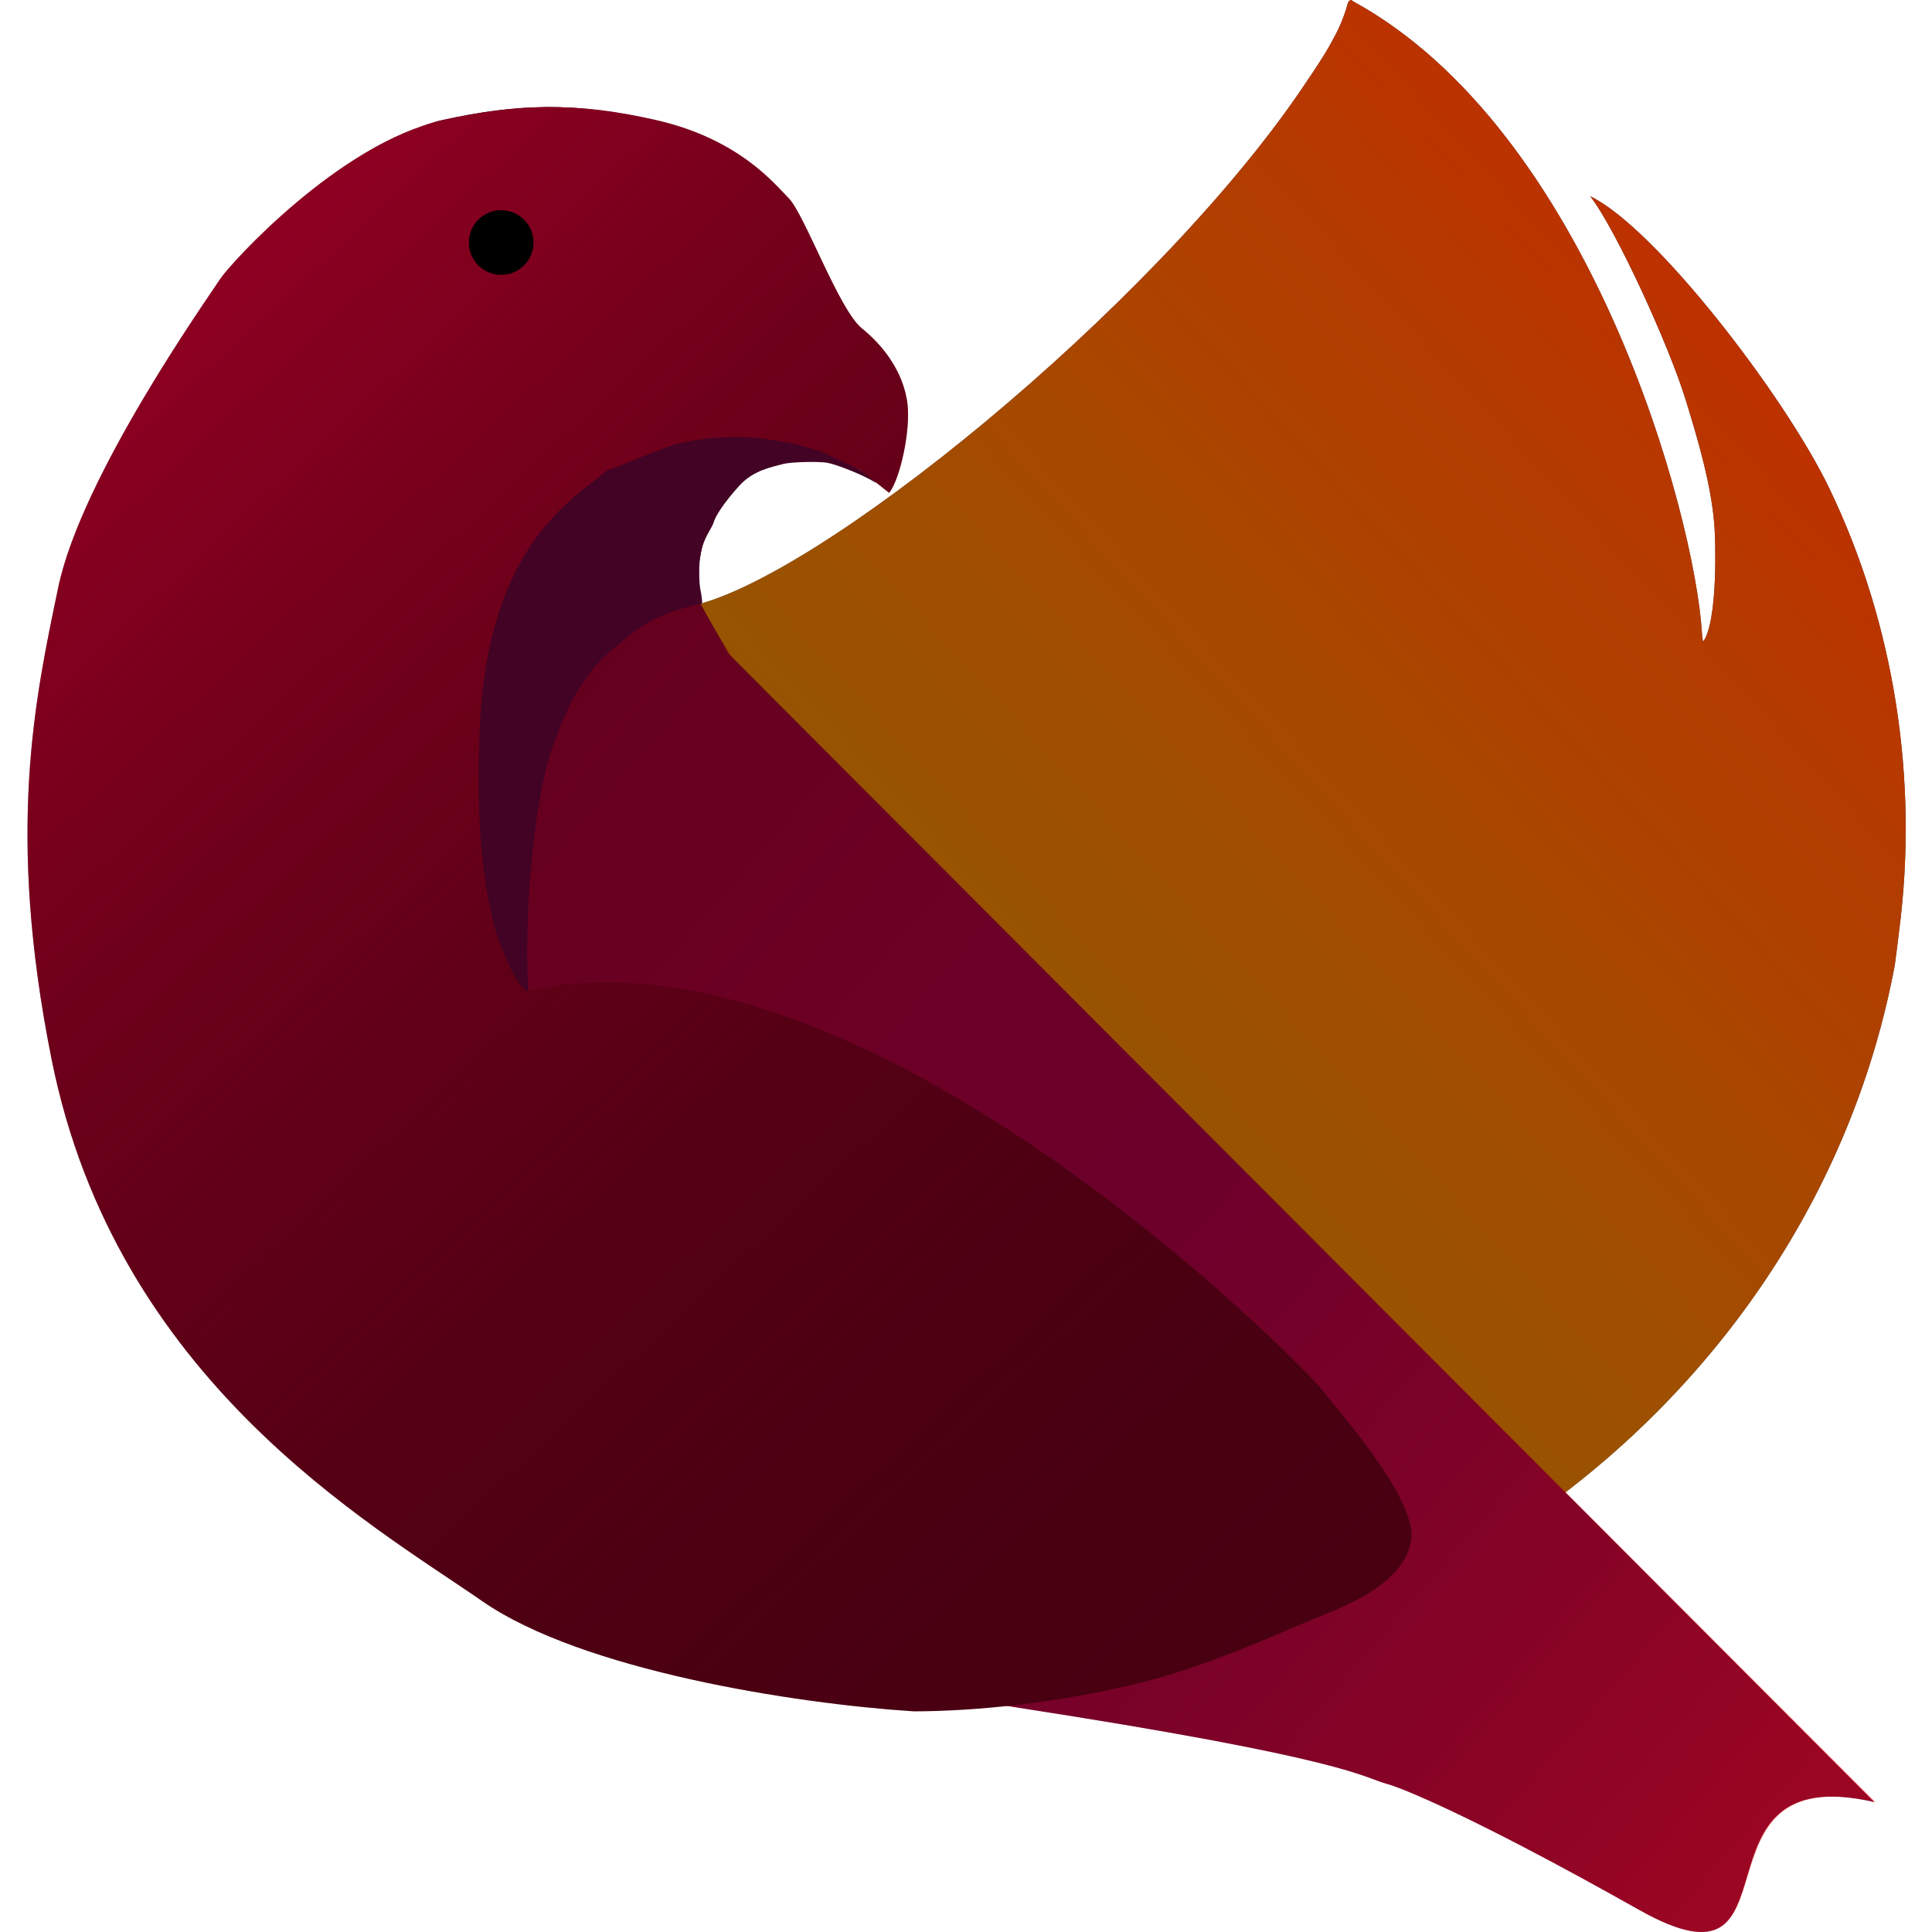
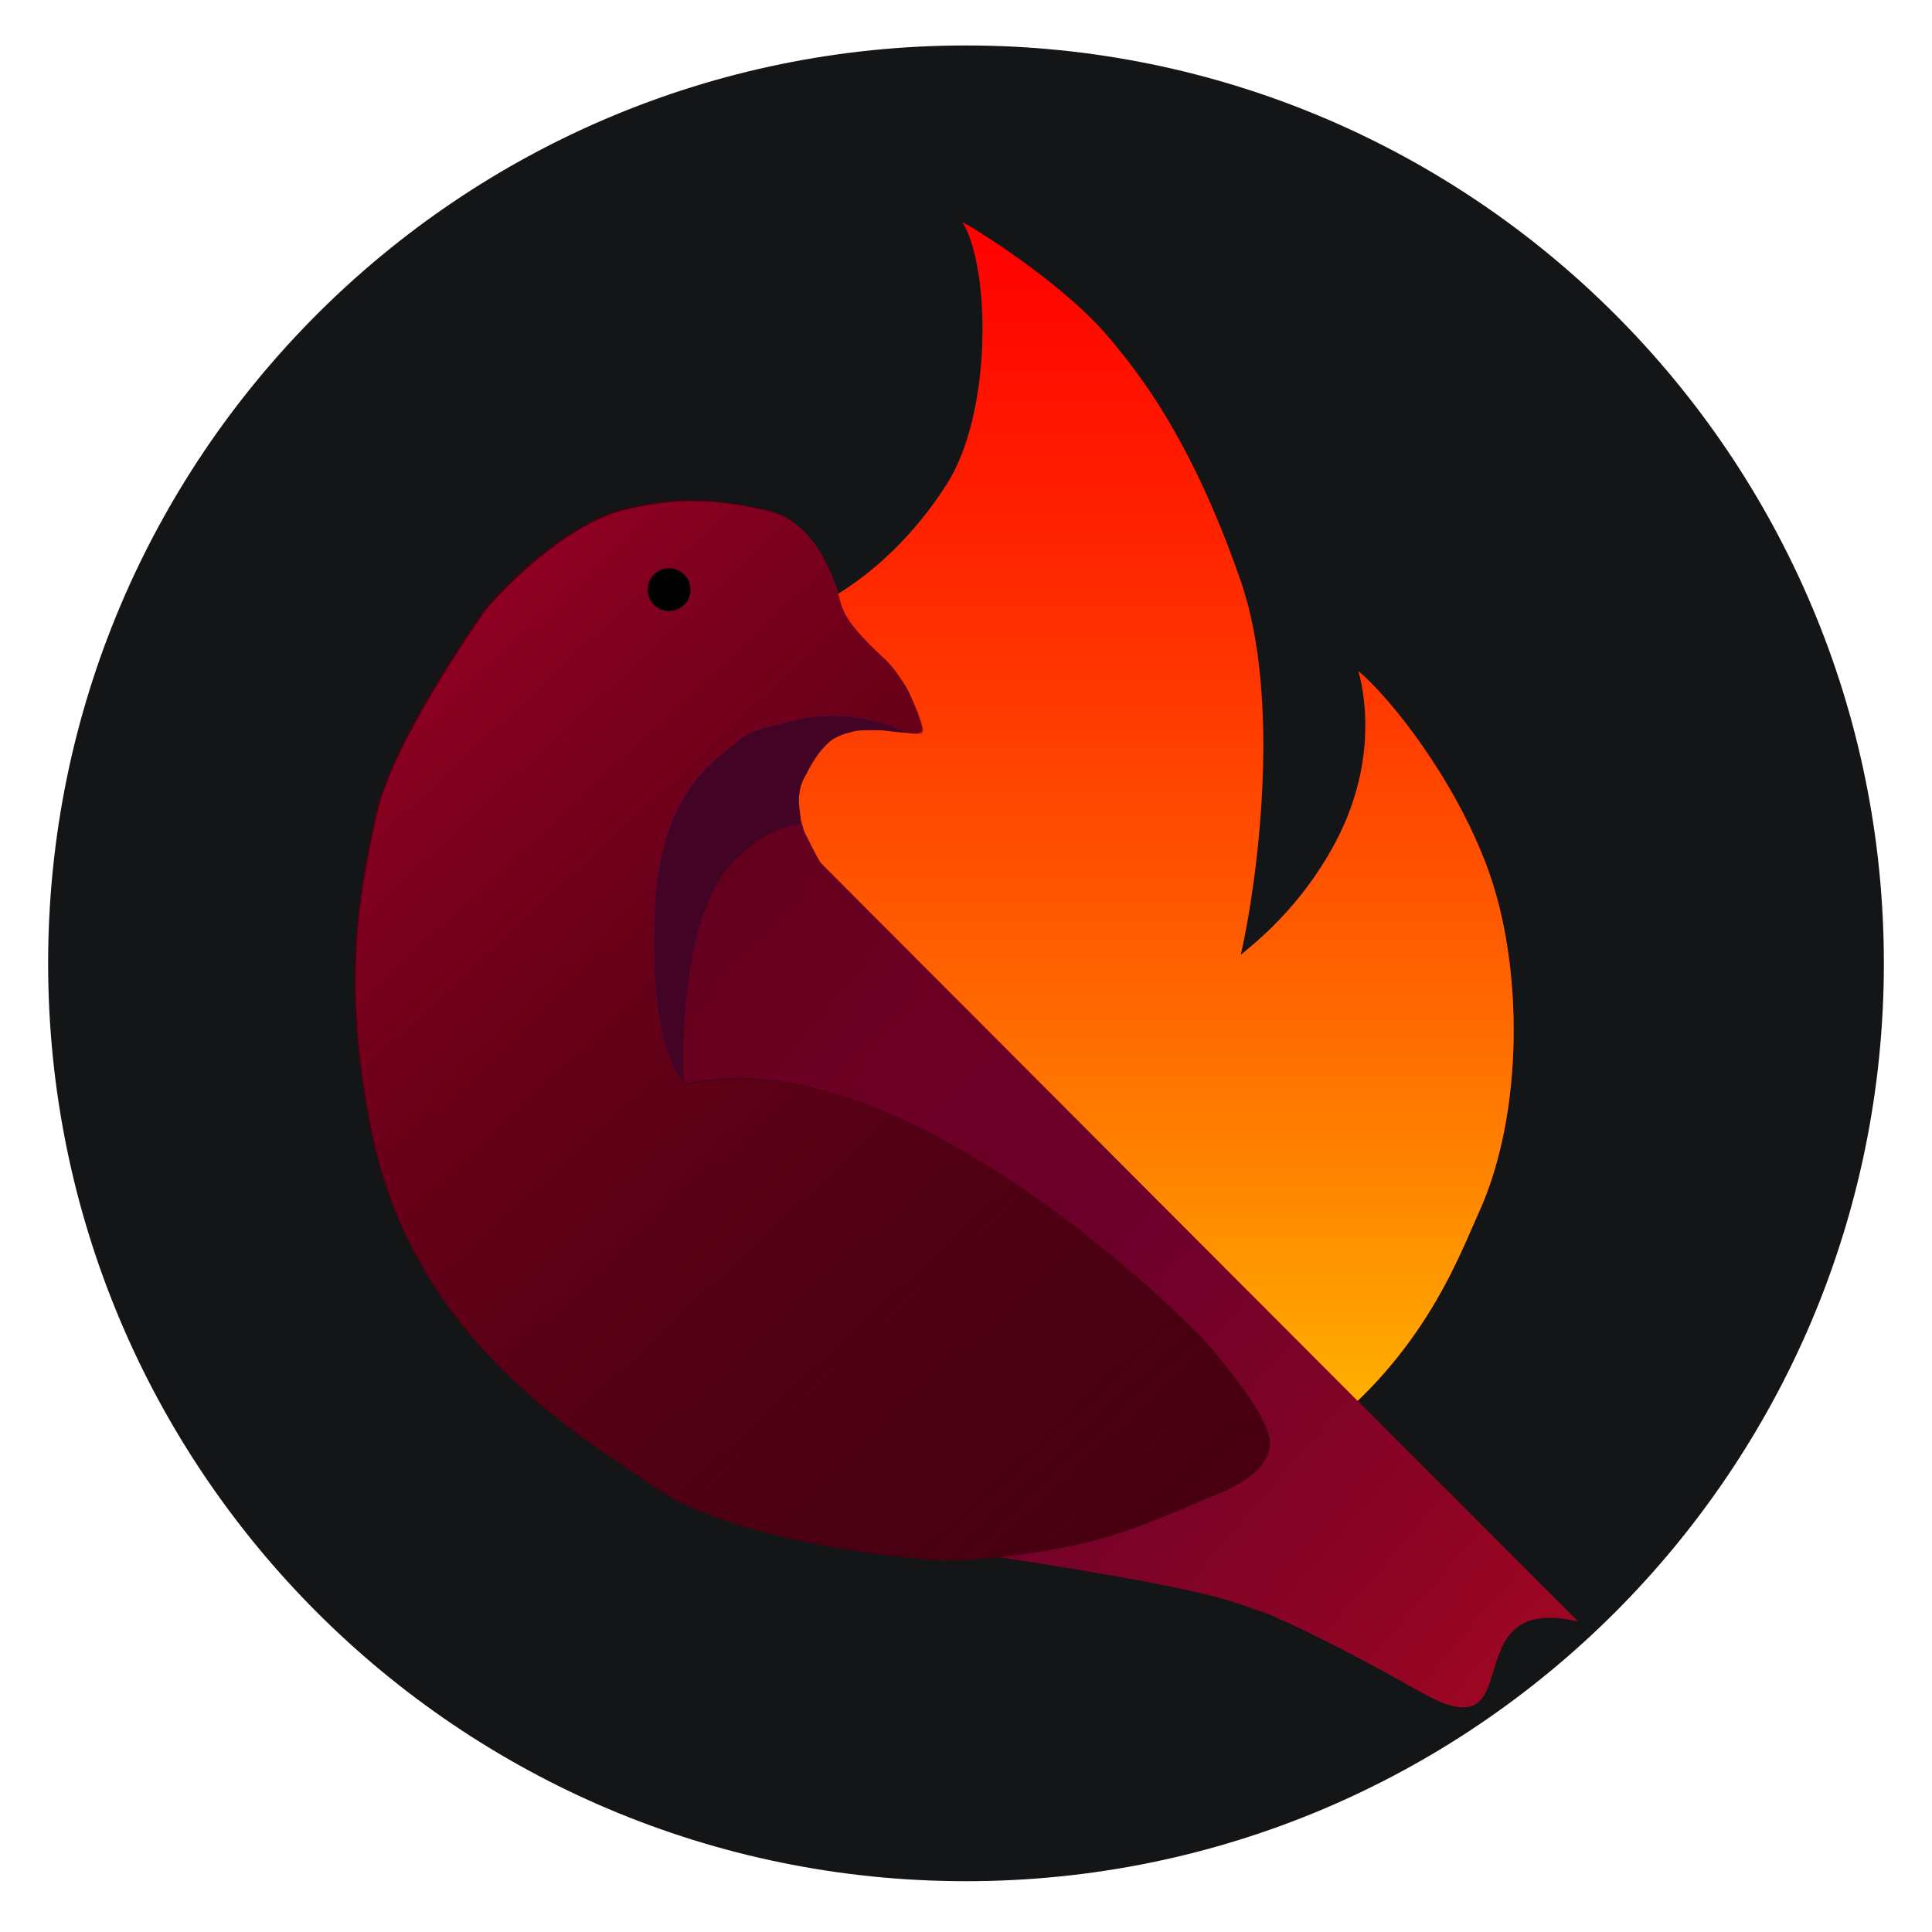
- <svg xmlns="http://www.w3.org/2000/svg" width="100" height="100" viewBox="0 0 930 956" fill="none">
-   <path d="M773.871 97.098C806.138 112.617 870.062 195.908 891.95 241.162C924.619 308.709 936.372 386.512 926.742 460.55C926.043 466.216 925.403 471.771 924.619 477.381C904.631 584.609 842.155 680.971 749.525 747.443C656.895 813.914 540.841 845.666 424.275 836.43C307.709 827.195 206.687 777.643 127.476 697.556C48.264 617.47 4.207 512.666 4 403.839C4.959 383.709 4.612 361.427 8.704 341.641L327 300.275C389.289 289.127 557.565 152.075 630.784 44.465C634.487 39.023 638.19 33.57 641.797 27.814C643.86 24.526 645.512 21.564 646.948 18.837C649.984 13.367 652.324 7.587 653.92 1.613C653.986 1.366 654.436 0.642 654.632 0.435C654.827 0.228 655.272 0.04 655.566 0.007C655.854 -0.066 656.202 0.435 656.248 0.49C773.676 64.45 825.581 254.285 829.2 313.532C829.2 314.716 829.549 316.701 829.724 317.546C835.633 309.764 836.315 280.795 835.5 263C834.511 241.405 826.395 215.032 821.175 198.068L821 197.5C813 171.5 786.97 114.068 773.871 97.098Z" fill="black" />
-   <path d="M773.871 97.098C806.138 112.617 870.062 195.908 891.95 241.162C924.619 308.709 936.372 386.512 926.742 460.55C926.043 466.216 925.403 471.771 924.619 477.381C904.631 584.609 842.155 680.971 749.525 747.443C656.895 813.914 540.841 845.666 424.275 836.43C307.709 827.195 206.687 777.643 127.476 697.556C48.264 617.47 4.207 512.666 4 403.839C4.959 383.709 4.612 361.427 8.704 341.641L327 300.275C389.289 289.127 557.565 152.075 630.784 44.465C634.487 39.023 638.19 33.57 641.797 27.814C643.86 24.526 645.512 21.564 646.948 18.837C649.984 13.367 652.324 7.587 653.92 1.613C653.986 1.366 654.436 0.642 654.632 0.435C654.827 0.228 655.272 0.04 655.566 0.007C655.854 -0.066 656.202 0.435 656.248 0.49C773.676 64.45 825.581 254.285 829.2 313.532C829.2 314.716 829.549 316.701 829.724 317.546C835.633 309.764 836.315 280.795 835.5 263C834.511 241.405 826.395 215.032 821.175 198.068L821 197.5C813 171.5 786.97 114.068 773.871 97.098Z" fill="url(#paint0_linear)" />
-   <path d="M347.5 323.5L914.481 891.718C818.261 869.502 882.138 992.426 798.057 945.034C713.975 897.642 679.386 884.312 673.711 882.831C661.129 879.547 655.8 870.391 486.453 844.325C274.769 811.743 265.854 797.837 236.281 786.566C205.195 774.718 37.155 672.027 16.456 514.801C2.001 405 -3.913 375.061 20.897 286.725C46.062 197.124 96.393 146.769 99.353 137.143C102.183 127.942 168.927 67.535 205.935 59.39C242.943 51.244 271.068 50.504 309.556 59.39C349.542 68.622 366.67 90.437 373.331 97.101C381.059 104.832 397.756 151.442 408.859 160.328C417.547 167.283 431.905 180.145 433.902 197.124C435.382 209.712 426.747 231.681 421.319 238.592L407.997 228.966L391.713 225.263H375.43L365.808 228.966L360.627 232.668L351.005 238.592L344.344 246.738L338.422 256.364L335.462 265.25L333.981 272.655L332.501 280.801V291.908L334.001 299.5L347.5 323.5Z" fill="#57003A" />
-   <path d="M351 327L915 891.718C818.78 869.502 882.137 992.426 798.056 945.034C713.975 897.642 679.385 884.312 673.71 882.831C661.128 879.547 655.799 870.391 486.452 844.325C274.768 811.743 265.853 797.837 236.281 786.566C205.194 774.718 39.959 671.632 16.455 514.801C0 405 -3.475 373.5 20.896 286.725C46.062 197.124 96.392 146.769 99.352 137.143C102.182 127.942 168.927 67.535 205.934 59.39C242.942 51.244 271.068 50.504 309.556 59.39C349.541 68.622 366.669 90.437 373.33 97.101C381.058 104.832 397.755 151.442 408.858 160.328C417.546 167.283 431.905 180.145 433.901 197.124C435.381 209.712 426.746 231.681 421.319 238.592L407.996 228.966L391.712 225.263H375.429L365.807 228.966L360.626 232.668L351.004 238.592L344.343 246.738L338.422 256.364L335.461 265.25L333.981 272.655L332.5 280.801V291.908L333.981 299.314L338.422 307.5L348.5 324L351 327Z" fill="url(#paint1_linear)" fill-opacity="0.52" />
-   <path d="M293.5 229.681C311.5 221 333.367 212.373 363.524 216.913L363.535 216.915C370.762 218.003 383.967 219.991 395 224C407.61 228.582 419 236 420.5 239C414.573 235.07 400.508 229.681 396.241 228.971C392.296 228.316 378.46 228.465 374.192 229.681C369.214 231.099 359.968 232.518 352.855 240.32C345.258 248.655 340.764 255.689 340.053 258.763C338.393 263.255 333 268 333 282.5C333 293.164 334 291 334.5 298.5C312.5 303.5 304.562 309.5 296.668 315.799C281 328.299 271.271 338.32 259.684 371.544C253.994 387.858 245.5 440 248.5 493.5C246.603 492.554 236.266 477 228.5 448.86C217.938 410.588 210.667 316.39 240.591 275.077C265.766 240.32 287.573 231.572 293.5 229.681Z" fill="#420325" />
-   <path d="M436.061 200.053C437.573 212.898 432.531 236.824 426.985 243.875L412.616 232.542L399.758 226.498C378.97 215.537 345.65 213.629 321.859 219.698C314.49 221.577 291.76 231.649 287.825 232.542C270.43 246.898 228.735 269.646 224.5 358.5C219.206 469.567 247.5 490.5 247.5 490.5C412.5 452.5 630.661 674.464 641 687.5C652.5 702 683.5 737 685.5 758.5C685.5 781.5 655 793.911 641 799.5C620.931 807.513 585.667 824.519 548 833.5C508.717 842.867 468.5 846.811 439.086 846.811C380.095 843.033 275 826.5 225.808 792.411C170.24 753.902 44.296 682.855 12.532 524.188C-10.072 411.278 4.329 345.778 15.832 290.623C27.334 235.467 90.413 146.627 96 138C100.762 130.647 155 70.76 206.145 59.519C243.96 51.208 272.7 50.453 312.027 59.519C352.886 68.939 370.387 91.197 377.194 97.997C385.09 105.886 402.152 153.443 413.497 162.51C422.375 169.605 434.021 182.729 436.061 200.053Z" fill="#480011" />
-   <path d="M436.061 200.053C437.573 212.898 432.531 236.824 426.985 243.875L412.616 232.542L399.758 226.498C378.97 215.537 345.65 213.629 321.859 219.698C314.49 221.577 291.76 231.649 287.825 232.542C270.43 246.898 228.735 269.646 224.5 358.5C219.206 469.567 247.5 490.5 247.5 490.5C412.5 452.5 630.661 674.464 641 687.5C652.5 702 683.5 737 685.5 758.5C685.5 781.5 655 793.911 641 799.5C620.931 807.513 585.667 824.519 548 833.5C508.717 842.867 468.5 846.811 439.086 846.811C380.095 843.033 275 826.5 225.808 792.411C170.24 753.902 44.296 682.855 12.532 524.188C-10.072 411.278 4.329 345.778 15.832 290.623C27.334 235.467 90.413 146.627 96 138C100.762 130.647 155 70.76 206.145 59.519C243.96 51.208 272.7 50.453 312.027 59.519C352.886 68.939 370.387 91.197 377.194 97.997C385.09 105.886 402.152 153.443 413.497 162.51C422.375 169.605 434.021 182.729 436.061 200.053Z" fill="url(#paint2_linear)" fill-opacity="0.5" />
-   <circle cx="235" cy="120" r="16" fill="black" />
+ <svg xmlns="http://www.w3.org/2000/svg" width="150" height="150" viewBox="0 0 1445 1445" fill="none">
+   <mask id="mask0" style="mask-type:alpha" maskUnits="userSpaceOnUse" x="0" y="0" width="1445" height="1445">
+     <circle cx="722.5" cy="722.5" r="722.5" fill="#C4C4C4" />
+   </mask>
+   <g mask="url(#mask0)">
+     <circle cx="722.5" cy="720.5" r="686.5" fill="#131516" />
+     <path d="M708.113 362.153C698.339 377.38 669.997 419.588 620.153 448.139C604.516 457.096 562.1 479.31 517.534 518.004C461.826 566.371 453.03 574.432 435.438 598.615C421.364 617.962 398.299 657.731 394.39 671.166C374.843 724.907 370.345 907.626 394.39 958.68C418.435 1009.73 459.623 1031.63 521.195 1063.88C582.767 1096.12 714.117 1101.5 766.893 1101.5C819.669 1101.5 924.636 1116.43 975 1081C1062.87 1019.18 1090.7 940.567 1106 907C1139.77 832.891 1139.5 722.5 1112.73 649.668C1088.12 582.744 1040.4 522.481 1015.97 501.88C1022.81 526.064 1027.78 575.992 998.379 630.859C972.648 678.875 938.762 705.201 928.012 714.158C940.717 657.729 958.504 522.839 928.012 434.704C889.896 324.535 848.848 276.169 831.256 254.673C796.337 212.004 727.964 170.31 719.841 166C741.342 201.827 741.659 309.889 708.113 362.153Z" fill="#FF0000" />
+     <path d="M708.113 362.153C698.339 377.38 669.997 419.588 620.153 448.139C604.516 457.096 562.1 479.31 517.534 518.004C461.826 566.371 453.03 574.432 435.438 598.615C421.364 617.962 398.299 657.731 394.39 671.166C374.843 724.907 370.345 907.626 394.39 958.68C418.435 1009.73 459.623 1031.63 521.195 1063.88C582.767 1096.12 714.117 1101.5 766.893 1101.5C819.669 1101.5 924.636 1116.43 975 1081C1062.87 1019.18 1090.7 940.567 1106 907C1139.77 832.891 1139.5 722.5 1112.73 649.668C1088.12 582.744 1040.4 522.481 1015.97 501.88C1022.81 526.064 1027.78 575.992 998.379 630.859C972.648 678.875 938.762 705.201 928.012 714.158C940.717 657.729 958.504 522.839 928.012 434.704C889.896 324.535 848.848 276.169 831.256 254.673C796.337 212.004 727.964 170.31 719.841 166C741.342 201.827 741.659 309.889 708.113 362.153Z" fill="url(#paint0_linear)" />
+     <path d="M612.898 644.5L1179.88 1212.72C1083.66 1190.5 1147.54 1313.43 1063.45 1266.03C979.373 1218.64 944.783 1205.31 939.109 1203.83C926.526 1200.55 921.197 1191.39 751.851 1165.33C540.167 1132.74 531.251 1118.84 501.679 1107.57C470.593 1095.72 302.553 993.027 281.854 835.801C267.399 726 261.485 696.061 286.295 607.725C311.46 518.124 361.79 467.77 364.751 458.143C367.581 448.942 434.325 388.536 471.333 380.39C508.341 372.245 537.512 374.114 576 383C615.986 392.232 607.888 435.019 612.898 443C621.373 456.5 641.398 484.114 652.5 493L652.819 493.255C661.675 500.341 681.527 516.225 683.5 533C684.98 545.589 684.5 538.5 687.5 548.168L679 546.263H656.5L638 544.855L625.672 548.091L619.172 553.091L613.575 558.184L606.914 566.329L600.992 575.956L598.032 584.842L596.552 592.247L597.5 600.5L599 613.5L601.5 622L612.898 644.5Z" fill="#57003A" />
+     <path d="M616.398 648L1180.4 1212.72C1084.18 1190.5 1147.54 1313.43 1063.45 1266.03C979.373 1218.64 944.783 1205.31 939.108 1203.83C926.526 1200.55 921.197 1191.39 751.85 1165.33C540.166 1132.74 531.251 1118.84 501.678 1107.57C470.592 1095.72 305.357 992.632 281.853 835.801C265.398 726 261.923 694.5 286.294 607.725C311.459 518.124 361.79 467.77 364.75 458.143C367.58 448.942 433.992 390.146 471 382C508.008 373.854 535.512 382.114 574 391C613.986 400.232 601.339 425.335 608 432C615.727 439.731 641.898 493.114 653 502C661.689 508.954 681.503 515.021 683.5 532C684.98 544.589 690.428 540.589 685 547.5L673.5 546.263H657.11H640.827L630.5 549L622.5 553L613.5 561.5L609.741 567.738L603.819 577.365L599.378 585L597.898 592.5L597 598L596.5 602L597.898 612.909L599.378 620.314L603.819 628.5L613.898 645L616.398 648Z" fill="url(#paint1_linear)" fill-opacity="0.52" />
+     <path d="M557.973 547.019C575.973 538.339 597.841 529.712 627.997 534.252C635.221 535.339 645.461 535.488 656.5 539.5C667.925 542.662 688 541 687.5 548C687.5 548 685.5 549.634 660.714 546.31C656.751 545.779 642.933 545.803 638.665 547.019C633.687 548.438 624.441 549.857 617.328 557.659C609.731 565.994 605.74 573 604.526 576.101C603 580 597.473 585.339 597.473 599.839C597.473 610.502 598.473 608.339 598.973 615.839C576.973 620.839 569.035 626.839 561.141 633.137C545.473 645.638 535.744 655.658 524.157 688.883C518.467 705.197 508.575 757.339 511.575 810.839C509.679 809.893 499.341 794.339 491.575 766.198C481.014 727.927 475.14 633.728 505.064 592.416C530.239 557.659 552.046 548.911 557.973 547.019Z" fill="#420325" />
+     <path d="M677.5 513.5C680.091 517.646 685 529.223 686.5 533.723C688 538.223 690.786 545.079 689.5 547.223C688.214 549.367 680 548.381 677.5 547.223C654.844 536.725 622 529.223 586.257 539.921C578.888 541.801 559.5 545.223 552.223 552.766C534.828 567.121 493.133 589.87 488.898 678.723C483.603 789.79 511.898 810.723 511.898 810.723C676.898 772.723 895.059 994.688 905.398 1007.72C916.898 1022.22 947.898 1057.22 949.898 1078.72C949.898 1101.72 919.398 1114.13 905.398 1119.72C885.328 1127.74 850.065 1144.74 812.398 1153.72C773.115 1163.09 732.898 1167.03 703.484 1167.03C644.492 1163.26 539.398 1146.72 490.206 1112.63C434.638 1074.13 308.694 1003.08 276.929 844.411C254.325 731.502 268.727 666.002 280.229 610.846C291.732 555.691 354.811 466.85 360.398 458.224C365.16 450.871 418.355 390.984 469.5 379.743C507.315 371.432 533.467 372.328 573 381.223C606.5 388.761 620.028 425.72 623.528 434.22C631.891 454.531 623.028 457.22 662.528 493.72C667.398 498.22 672.5 505.5 677.5 513.5Z" fill="#480011" />
+     <path d="M678 515C680.186 519.373 686 530 687.5 534.5C689 539 691.786 545.856 690.5 548C689.214 550.144 681 549.158 678.5 548C655.844 537.502 623 530 587.257 540.698C579.888 542.578 560.5 546 553.223 553.543C535.828 567.898 494.133 590.647 489.898 679.5C484.603 790.567 512.898 811.5 512.898 811.5C677.898 773.5 896.059 995.465 906.398 1008.5C917.898 1023 948.898 1058 950.898 1079.5C950.898 1102.5 920.398 1114.91 906.398 1120.5C886.328 1128.51 851.065 1145.52 813.398 1154.5C774.115 1163.87 733.898 1167.81 704.484 1167.81C645.492 1164.03 540.398 1147.5 491.206 1113.41C435.638 1074.9 309.694 1003.85 277.929 845.188C255.325 732.279 269.727 666.779 281.229 611.623C292.732 556.467 355.811 467.627 361.398 459.001C366.16 451.648 419.355 391.761 470.5 380.52C508.315 372.209 534.467 373.105 574 382C607.5 389.538 620.5 426 624 434.5C632.363 454.811 623.5 457.5 663 494C668.5 499.082 675.5 510 678 515Z" fill="url(#paint2_linear)" fill-opacity="0.5" />
+     <circle cx="500.398" cy="441" r="16" fill="black" />
+   </g>
  <defs>
-     <linearGradient id="paint0_linear" x1="1333.53" y1="94.179" x2="491.955" y2="865.119" gradientUnits="userSpaceOnUse">
-       <stop stop-color="#FF0000" stop-opacity="0.87" />
-       <stop offset="1" stop-color="#FFB800" stop-opacity="0.51" />
+     <linearGradient id="paint0_linear" x1="755.066" y1="166" x2="755.066" y2="1104.62" gradientUnits="userSpaceOnUse">
+       <stop stop-color="#FF7A00" stop-opacity="0" />
+       <stop offset="0.974" stop-color="#FFB800" />
+       <stop offset="1" stop-color="#FF0000" stop-opacity="0" />
    </linearGradient>
-     <linearGradient id="paint1_linear" x1="458" y1="53" x2="1115.5" y2="621.5" gradientUnits="userSpaceOnUse">
+     <linearGradient id="paint1_linear" x1="723.398" y1="374" x2="1380.9" y2="942.5" gradientUnits="userSpaceOnUse">
      <stop stop-color="#6B0000" />
      <stop offset="0.505" stop-color="#AA0000" stop-opacity="0.495" />
      <stop offset="1" stop-color="#FF0F00" stop-opacity="0.78" />
    </linearGradient>
-     <linearGradient id="paint2_linear" x1="292" y1="-72" x2="881" y2="560" gradientUnits="userSpaceOnUse">
+     <linearGradient id="paint2_linear" x1="557.398" y1="249" x2="1146.4" y2="881" gradientUnits="userSpaceOnUse">
      <stop stop-color="#D90034" />
      <stop offset="1" stop-color="#480011" stop-opacity="0" />
    </linearGradient>
  </defs>
</svg>
